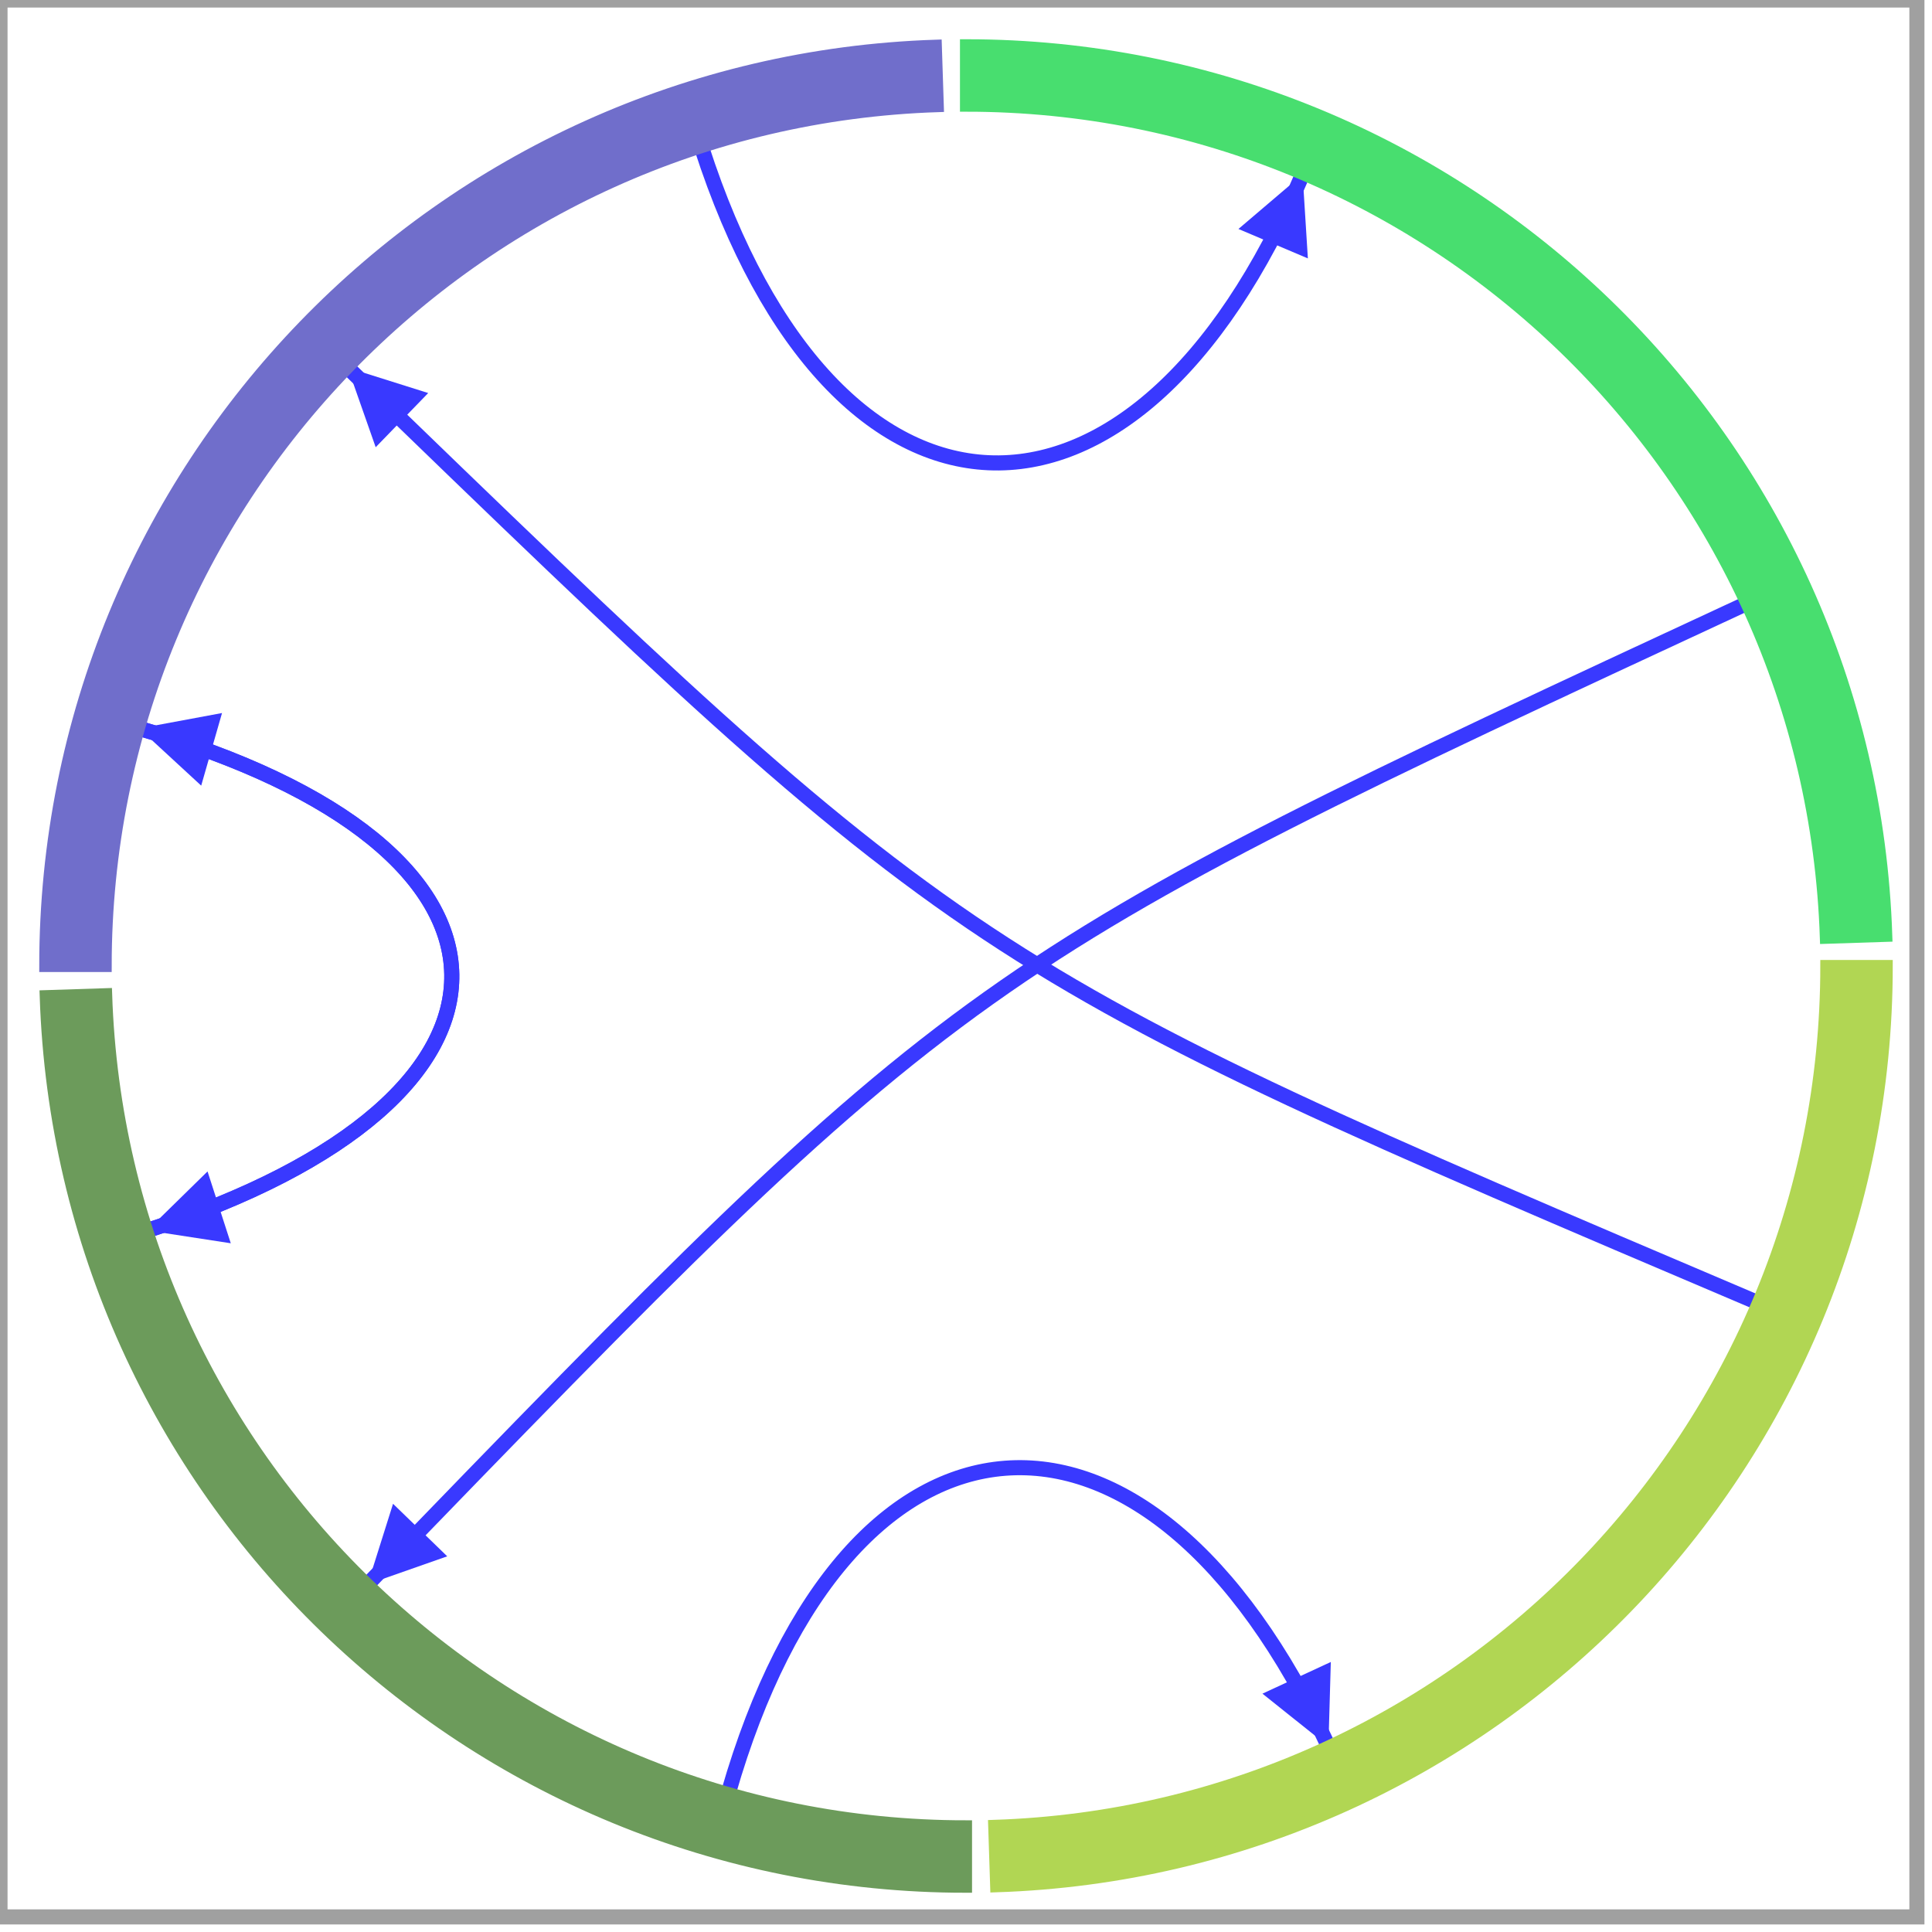
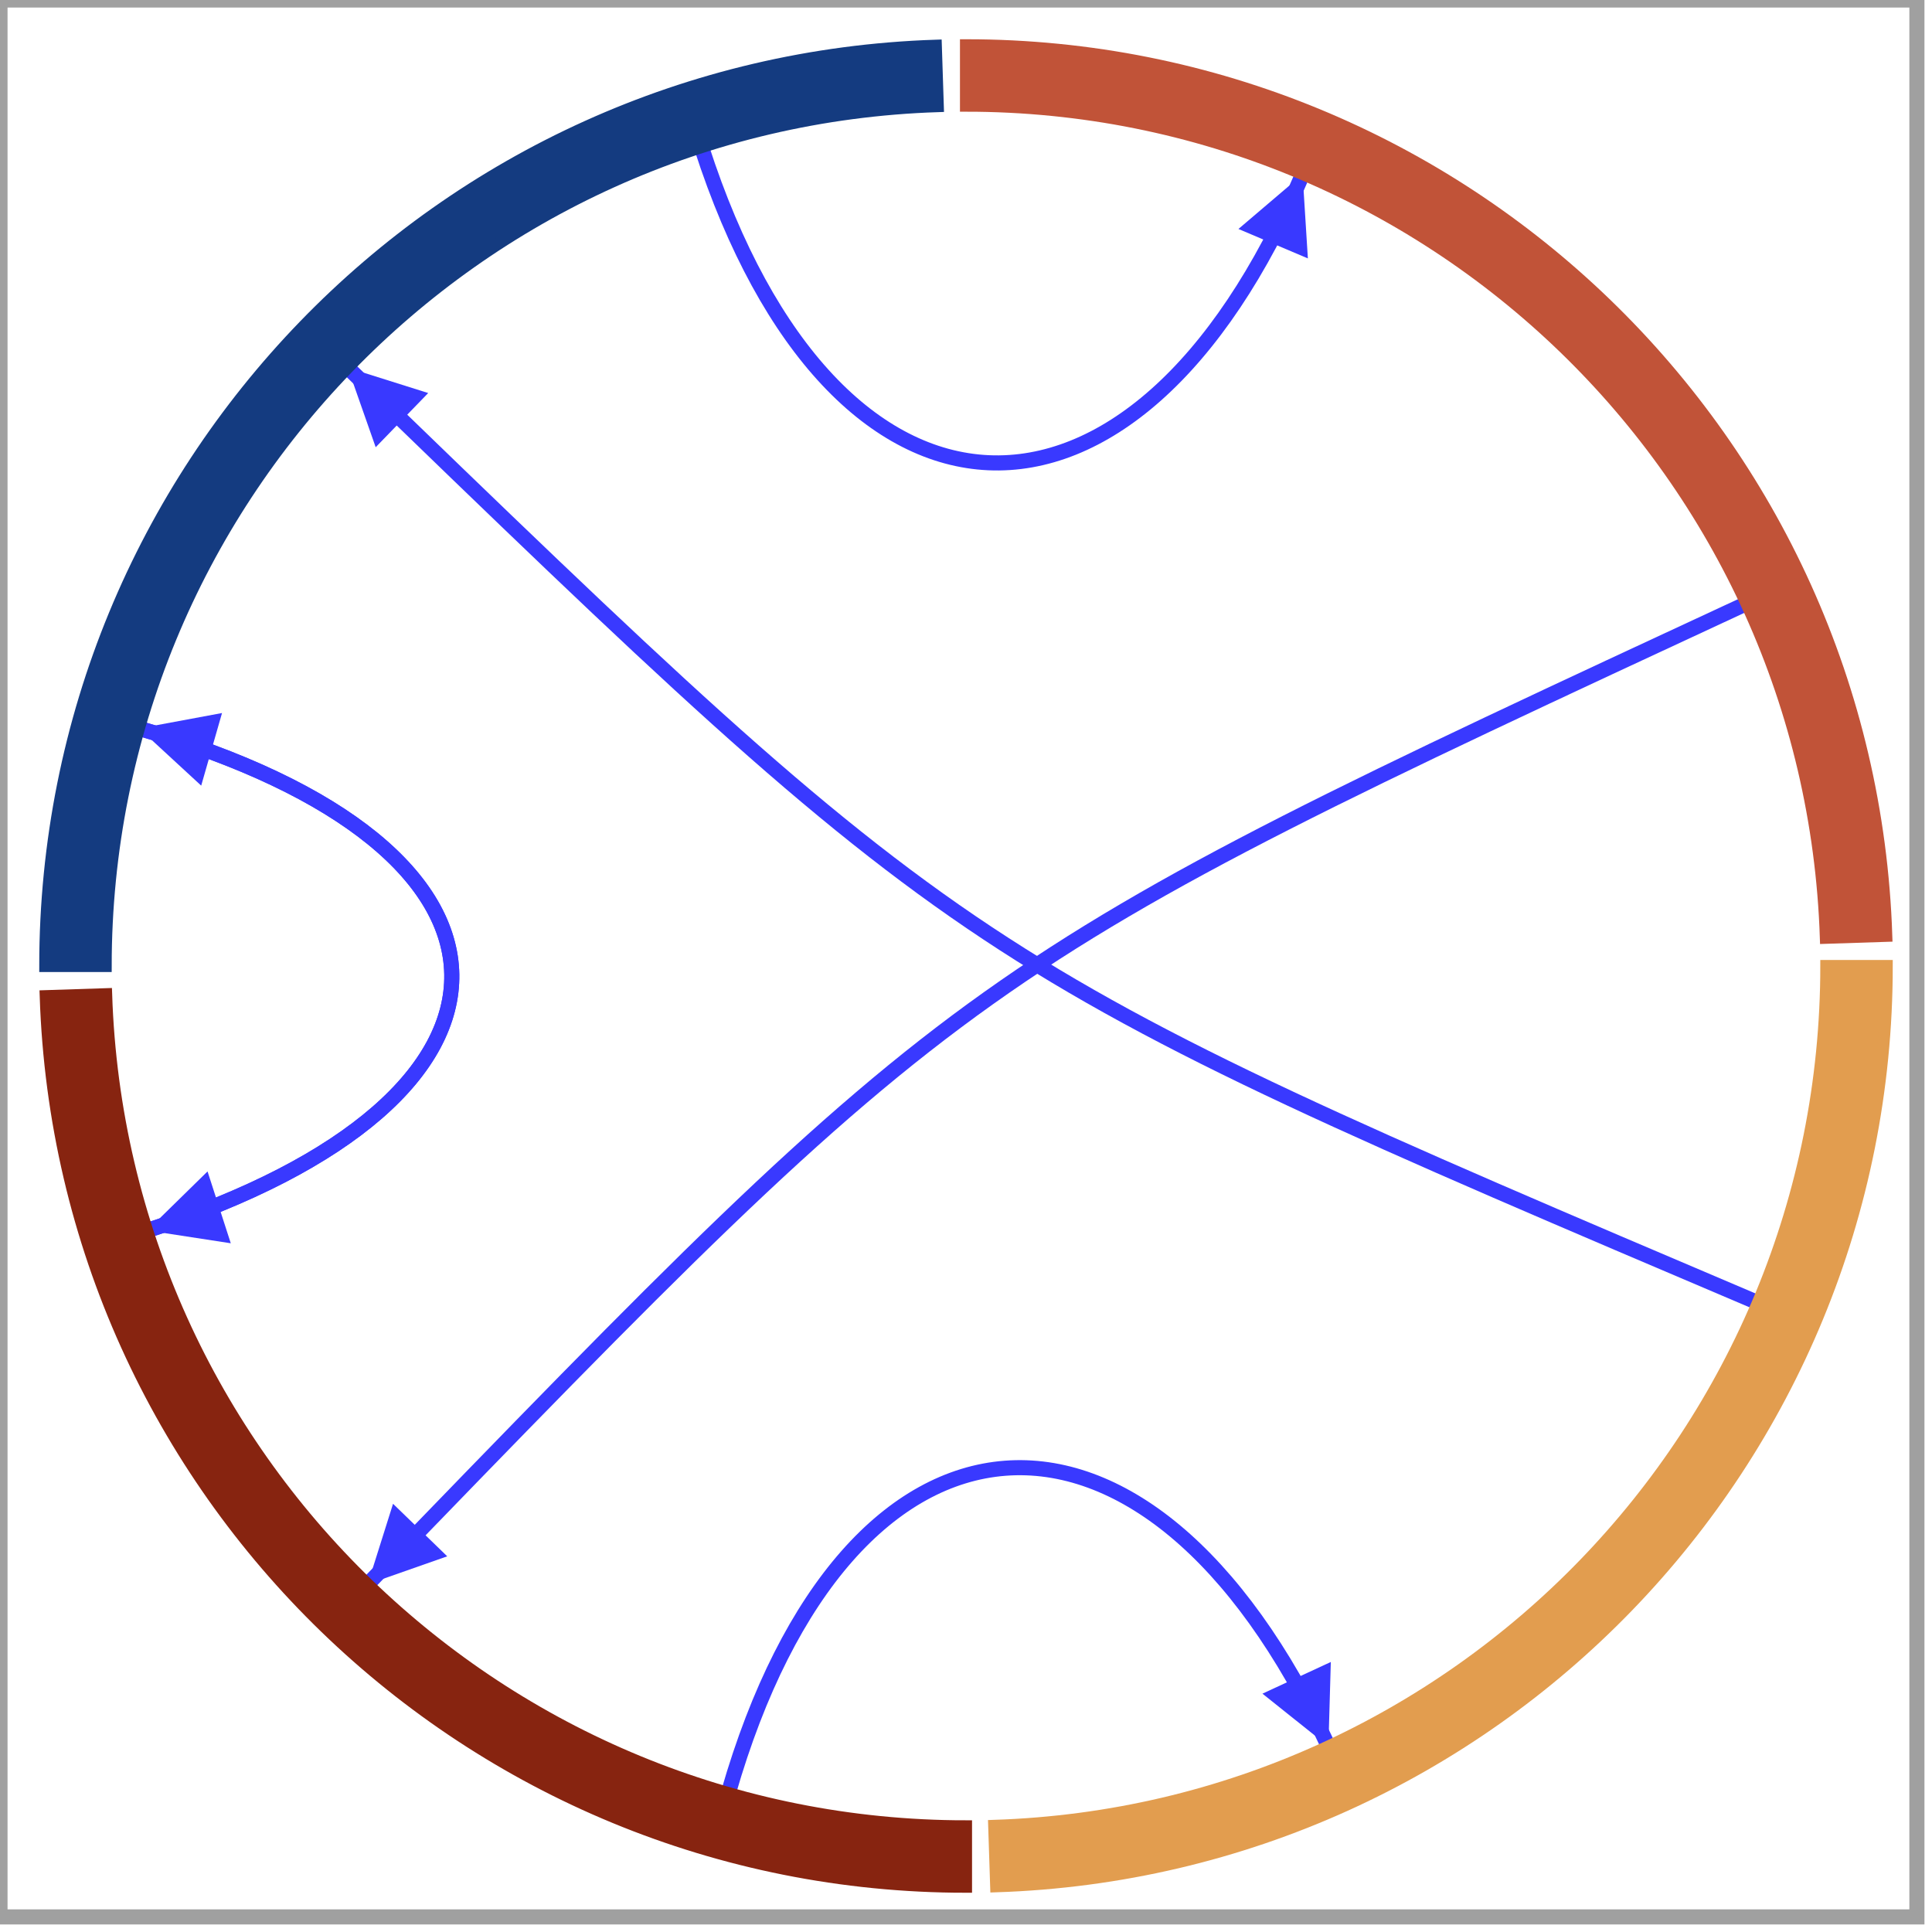
<svg xmlns="http://www.w3.org/2000/svg" x="0" y="0" width="128" height="128" font-family="'Noto Sans', sans-serif">
  <rect x="0" y="0" width="128" height="128" fill="#ffffff" />
  <path d="M 115.7 39.99 C 64.0 64.0 64.0 64.0 24.36 104.96" fill="none" stroke="#3939ff" stroke-width="1" opacity="1.0" />
  <polygon points="24.36,104.96 26.04,99.63 29.63,103.11" fill="#3939ff" opacity="1.0" />
  <path d="M 116.45 86.3 C 64.0 64.0 64.0 64.0 23.04 24.36" fill="none" stroke="#3939ff" stroke-width="1" opacity="1.0" />
  <polygon points="23.04,24.36 28.37,26.04 24.89,29.63" fill="#3939ff" opacity="1.0" />
  <path d="M 46.48 9.76 C 55.24 36.88 75.15 37.77 86.3 11.55" fill="none" stroke="#3939ff" stroke-width="1" opacity="1.0" />
  <polygon points="86.3,11.55 86.65,17.12 82.05,15.17" fill="#3939ff" opacity="1.0" />
  <path d="M 48.26 118.78 C 56.13 91.39 76.01 89.85 88.01 115.7" fill="none" stroke="#3939ff" stroke-width="1" opacity="1.0" />
  <polygon points="88.01,115.7 83.64,112.21 88.17,110.11" fill="#3939ff" opacity="1.0" />
  <path d="M 9.22 48.26 C 36.61 56.13 36.88 72.76 9.76 81.52" fill="none" stroke="#3939ff" stroke-width="1" opacity="1.0" />
  <polygon points="9.76,81.52 13.75,77.61 15.29,82.37" fill="#3939ff" opacity="1.0" />
  <path d="M 9.76 81.52 C 36.88 72.76 36.61 56.13 9.22 48.26" fill="none" stroke="#3939ff" stroke-width="1" opacity="1.0" />
  <polygon points="9.22,48.26 14.71,47.24 13.33,52.05" fill="#3939ff" opacity="1.0" />
-   <path d="M 125.0 64.0 A 61.0 61.0 0 0 1 66.0 124.97 L 65.87 120.97 A 57.0 57.0 0 0 0 121.0 64.0 Z" fill="#b1d653" stroke="#b1d653" stroke-width="0.8" opacity="1.0" />
-   <path d="M 64.0 125.0 A 61.0 61.0 0 0 1 3.03 66.0 L 7.03 65.87 A 57.0 57.0 0 0 0 64.0 121.0 Z" fill="#6c9b5b" stroke="#6c9b5b" stroke-width="0.8" opacity="1.0" />
-   <path d="M 3.0 64.0 A 61.0 61.0 0 0 1 62.0 3.03 L 62.13 7.03 A 57.0 57.0 0 0 0 7.0 64.0 Z" fill="#706ecb" stroke="#706ecb" stroke-width="0.8" opacity="1.0" />
-   <path d="M 64.0 3.0 A 61.0 61.0 0 0 1 124.97 62.0 L 120.97 62.13 A 57.0 57.0 0 0 0 64.0 7.0 Z" fill="#48de6f" stroke="#48de6f" stroke-width="0.8" opacity="1.0" />
+   <path d="M 125.0 64.0 A 61.0 61.0 0 0 1 66.0 124.97 L 65.87 120.97 A 57.0 57.0 0 0 0 121.0 64.0 Z" fill="#e29d4f" stroke="#e29d4f" stroke-width="0.8" opacity="1.0" />
+   <path d="M 64.0 125.0 A 61.0 61.0 0 0 1 3.03 66.0 L 7.03 65.87 A 57.0 57.0 0 0 0 64.0 121.0 Z" fill="#872410" stroke="#872410" stroke-width="0.8" opacity="1.0" />
+   <path d="M 3.0 64.0 A 61.0 61.0 0 0 1 62.0 3.03 L 62.13 7.03 A 57.0 57.0 0 0 0 7.0 64.0 Z" fill="#143b80" stroke="#143b80" stroke-width="0.8" opacity="1.0" />
+   <path d="M 64.0 3.0 A 61.0 61.0 0 0 1 124.97 62.0 L 120.97 62.13 A 57.0 57.0 0 0 0 64.0 7.0 Z" fill="#c15338" stroke="#c15338" stroke-width="0.8" opacity="1.0" />
  <rect x="0" y="0" width="127" height="127" fill="none" stroke="#a0a0a0" stroke-width="1" />
</svg>
